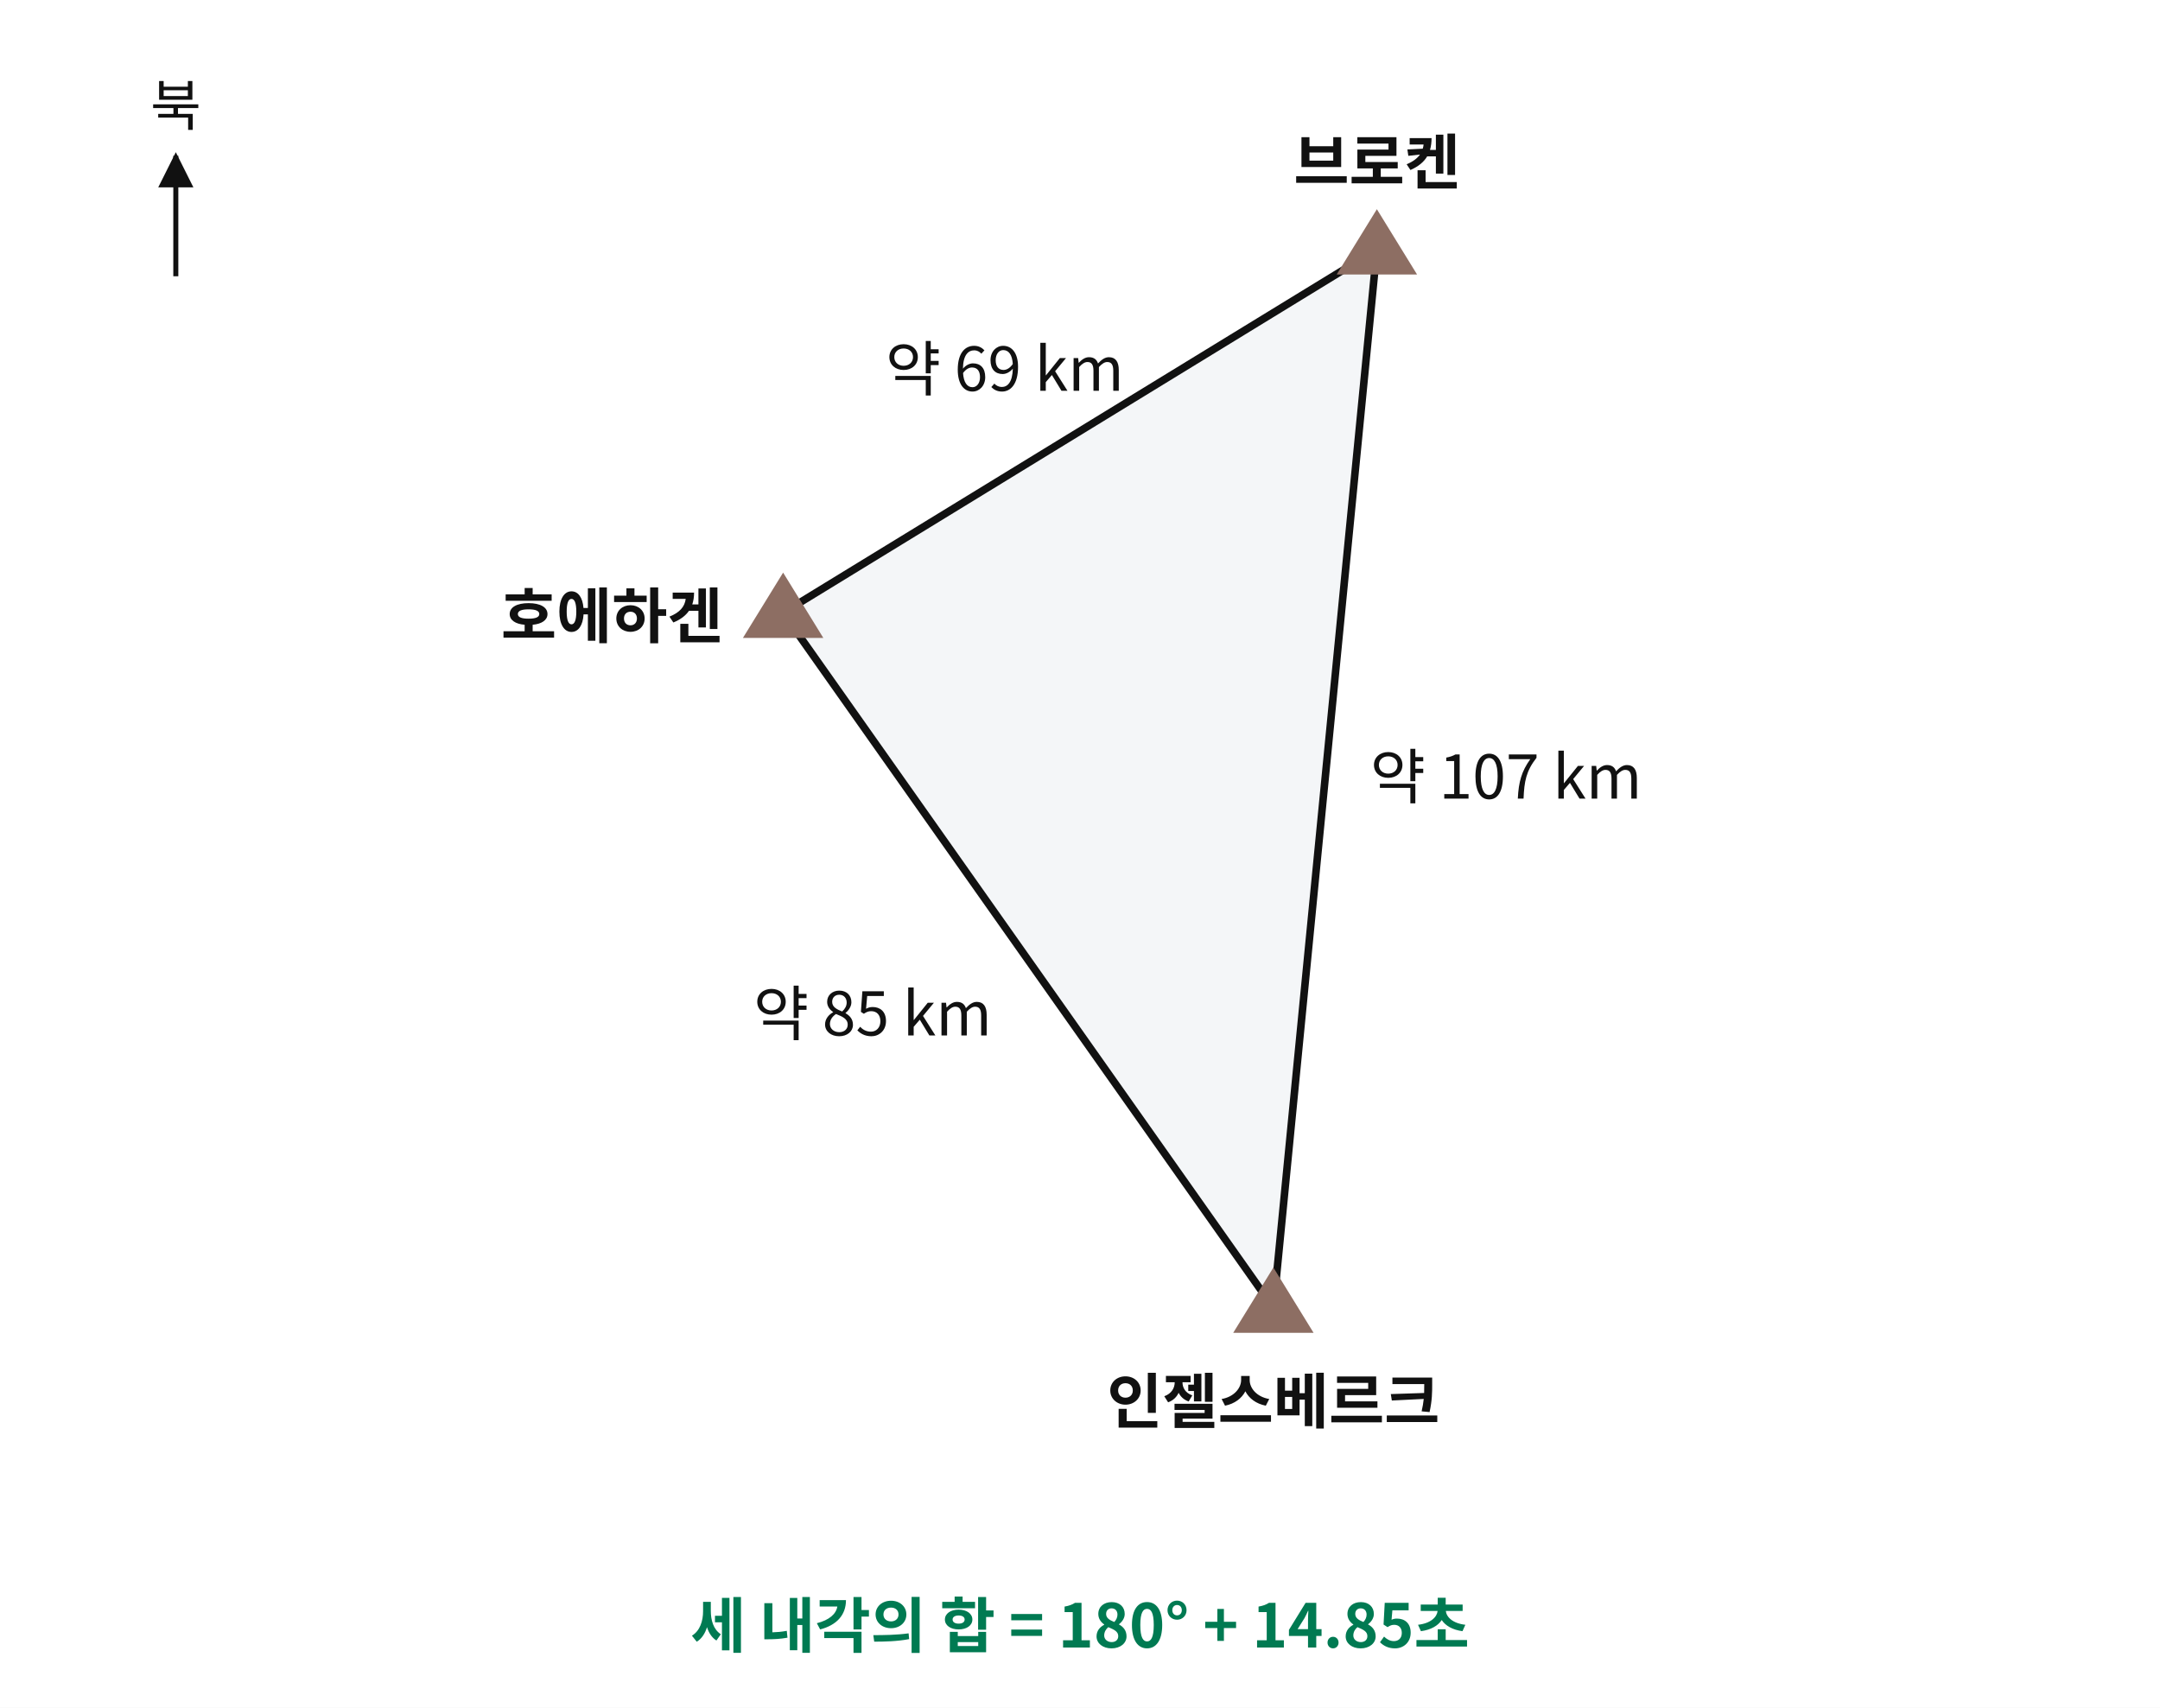
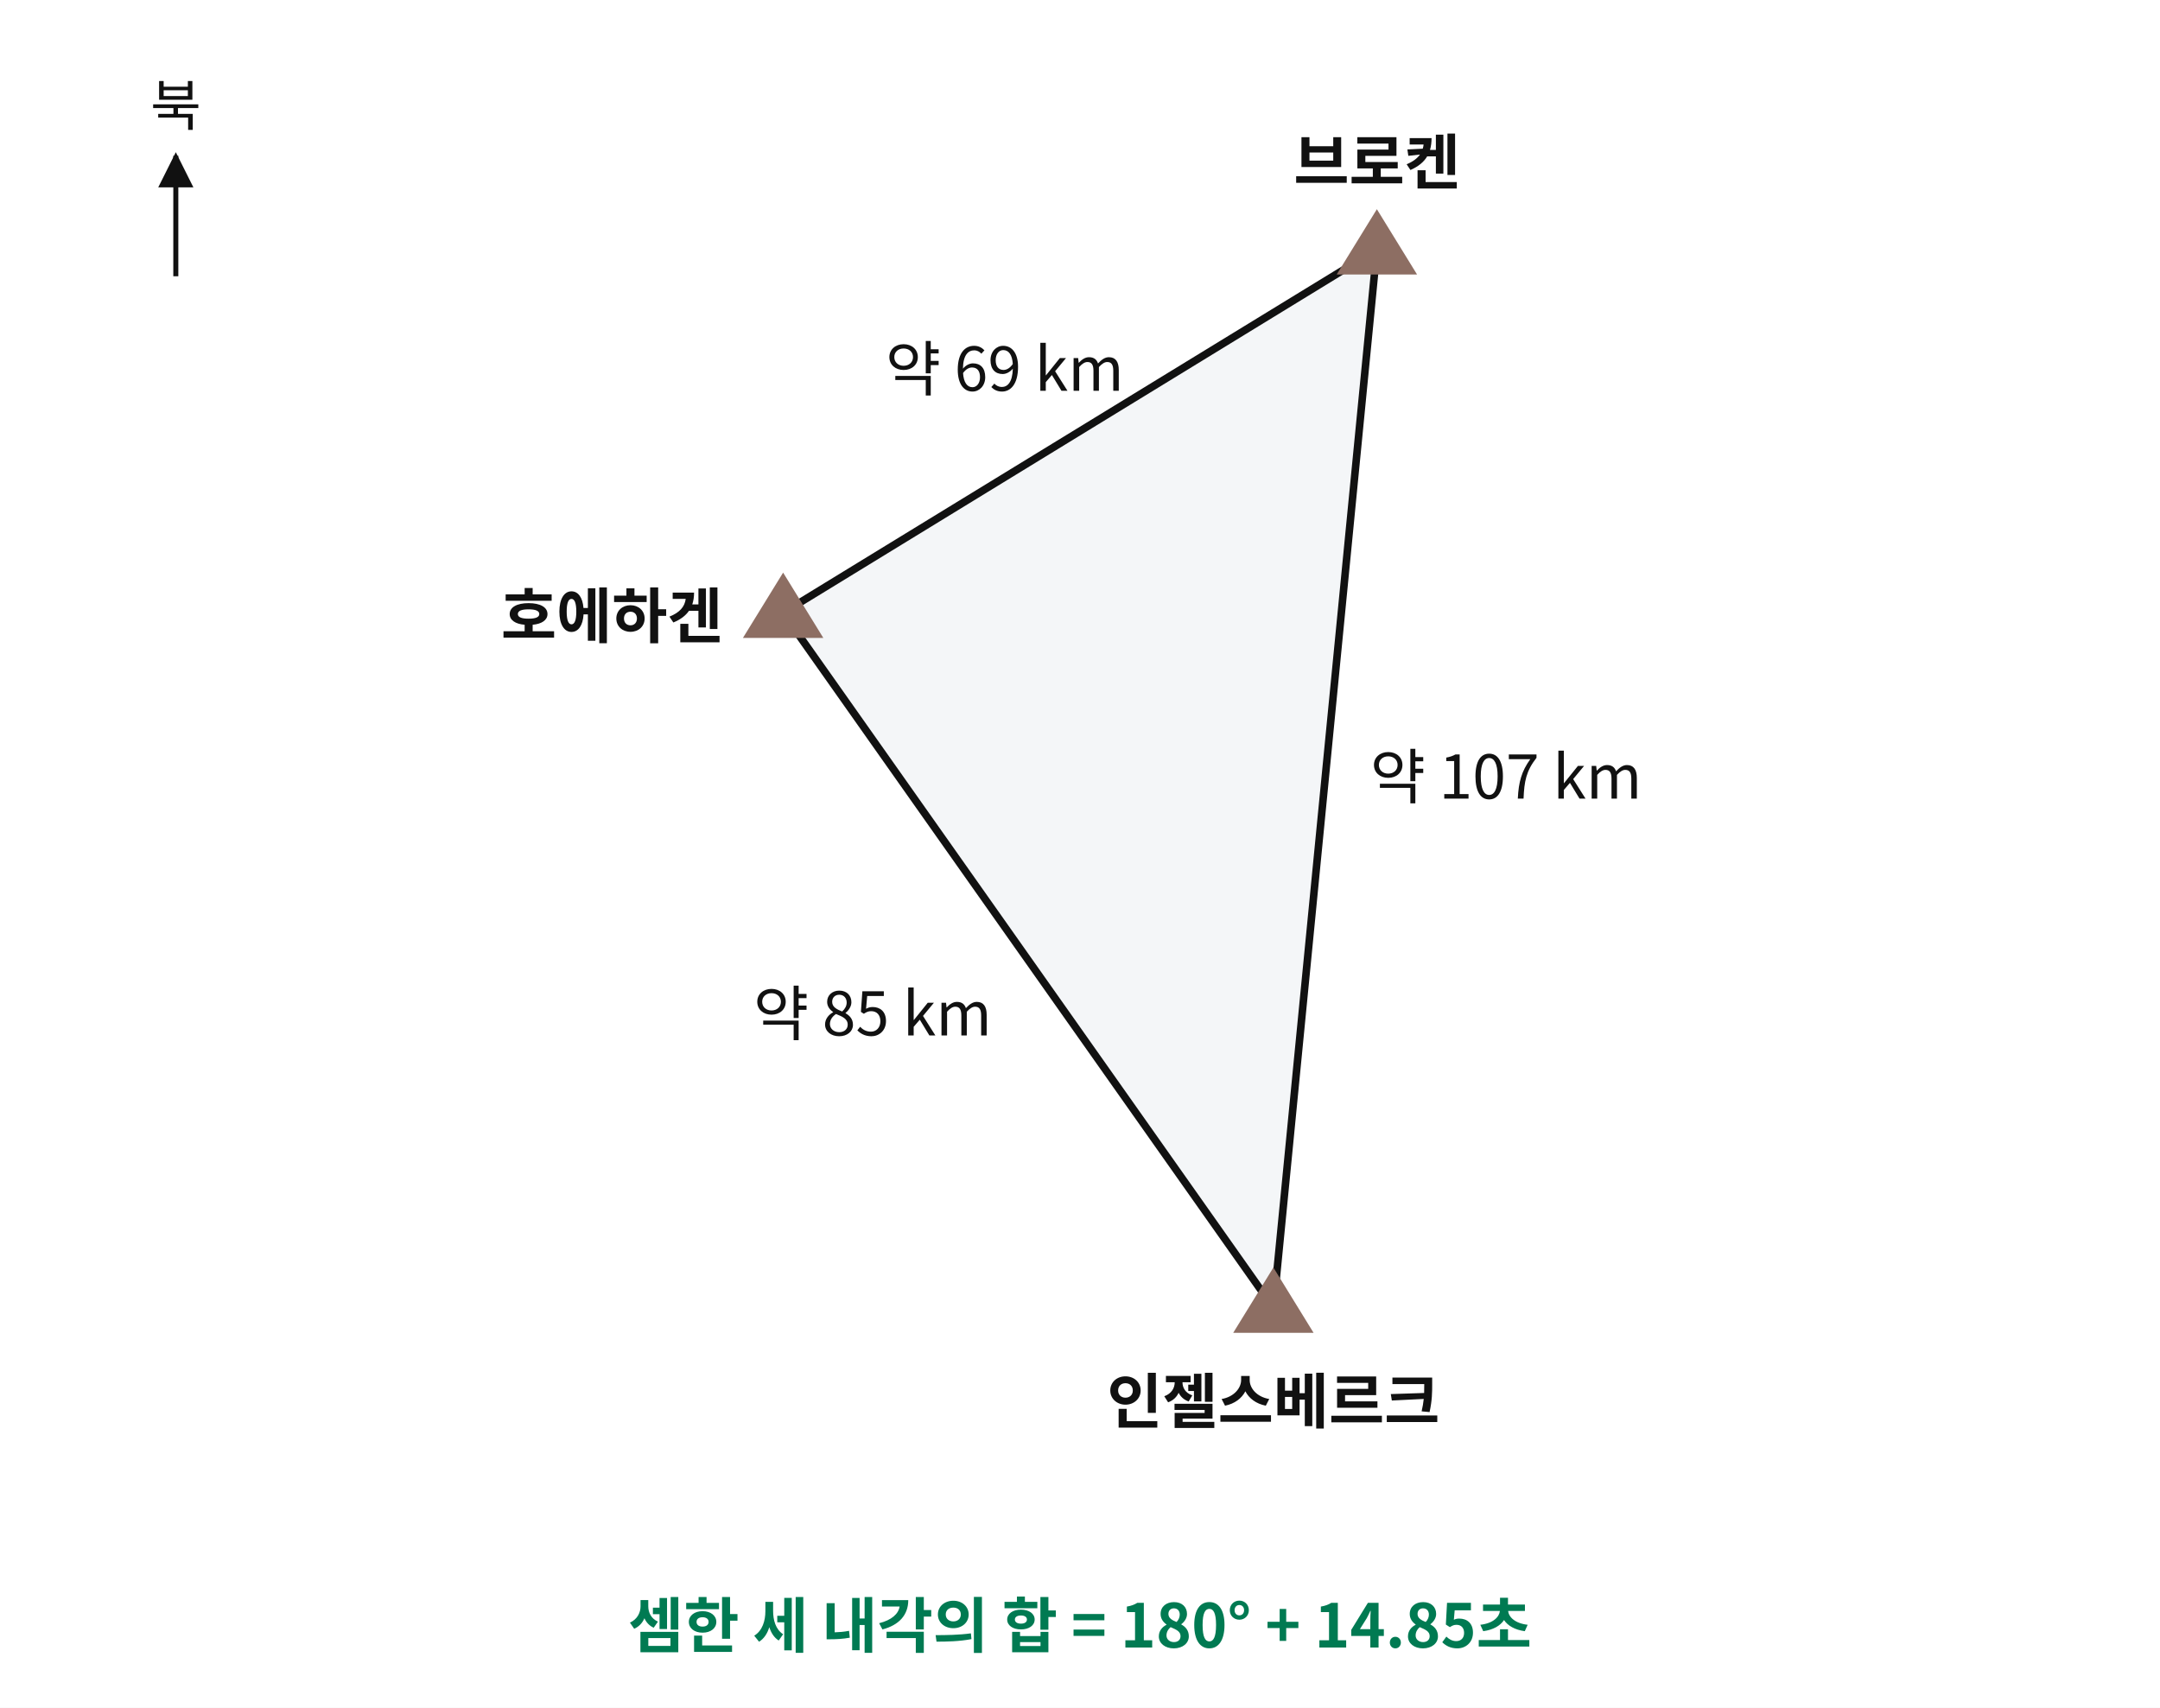
<svg xmlns="http://www.w3.org/2000/svg" viewBox="0 0 860 680" width="860" height="680">
  <rect width="860" height="680" fill="#fff" />
  <defs>
    <marker id="ak" viewBox="0 0 10 10" refX="9" refY="5" markerWidth="7" markerHeight="7" orient="auto">
      <path d="M0,0 L10,5 L0,10 z" fill="#111" />
    </marker>
    <marker id="an" viewBox="0 0 10 10" refX="9" refY="5" markerWidth="7" markerHeight="7" orient="auto">
      <path d="M0,0 L10,5 L0,10 z" fill="#6d4c41" />
    </marker>
    <marker id="af" viewBox="0 0 10 10" refX="9" refY="5" markerWidth="7" markerHeight="7" orient="auto">
      <path d="M0,0 L10,5 L0,10 z" fill="#e8710a" />
    </marker>
    <marker id="ag" viewBox="0 0 10 10" refX="9" refY="5" markerWidth="7" markerHeight="7" orient="auto">
      <path d="M0,0 L10,5 L0,10 z" fill="#0e9aa7" />
    </marker>
  </defs>
  <g font-family="'Noto Sans KR','Noto Sans CJK KR',sans-serif" fill="#111">
    <path d="M311.8,244.0 L548.2,99.3 L507.0,520.7 Z" fill="#f4f6f8" stroke="#111" stroke-width="3" />
    <path d="M295.8,254.0 L311.8,228.0 L327.8,254.0 Z" fill="#8d6e63" />
    <text x="287.8" y="254.0" font-size="24" text-anchor="end" fill="#111" font-weight="700">호에하겐</text>
    <path d="M532.2,109.3 L548.2,83.3 L564.2,109.3 Z" fill="#8d6e63" />
    <text x="548.2" y="73.3" font-size="24" text-anchor="middle" fill="#111" font-weight="700">브로켄</text>
    <path d="M491.0,530.7 L507.0,504.7 L523.0,530.7 Z" fill="#8d6e63" />
    <text x="507.0" y="566.7" font-size="24" text-anchor="middle" fill="#111" font-weight="700">인젤스베르크</text>
    <text x="400.0" y="155.6" font-size="24" text-anchor="middle" fill="#111">약 69 km</text>
    <text x="599.6" y="318.0" font-size="24" text-anchor="middle" fill="#111">약 107 km</text>
    <text x="347.4" y="412.3" font-size="24" text-anchor="middle" fill="#111">약 85 km</text>
-     <text x="430.0" y="656.0" font-size="24" text-anchor="middle" fill="#007a52" font-weight="700">세 내각의 합 = 180° + 14.85초</text>
+     <text x="430.0" y="656.0" font-size="24" text-anchor="middle" fill="#007a52" font-weight="700">셈한 세 내각의 합 = 180° + 14.85초</text>
    <text x="70.0" y="50.0" font-size="22" text-anchor="middle" fill="#111">북</text>
    <path d="M70.0,110.0 L70.0,62.0" fill="none" stroke="#111" stroke-width="2" marker-end="url(#ak)" />
  </g>
</svg>
